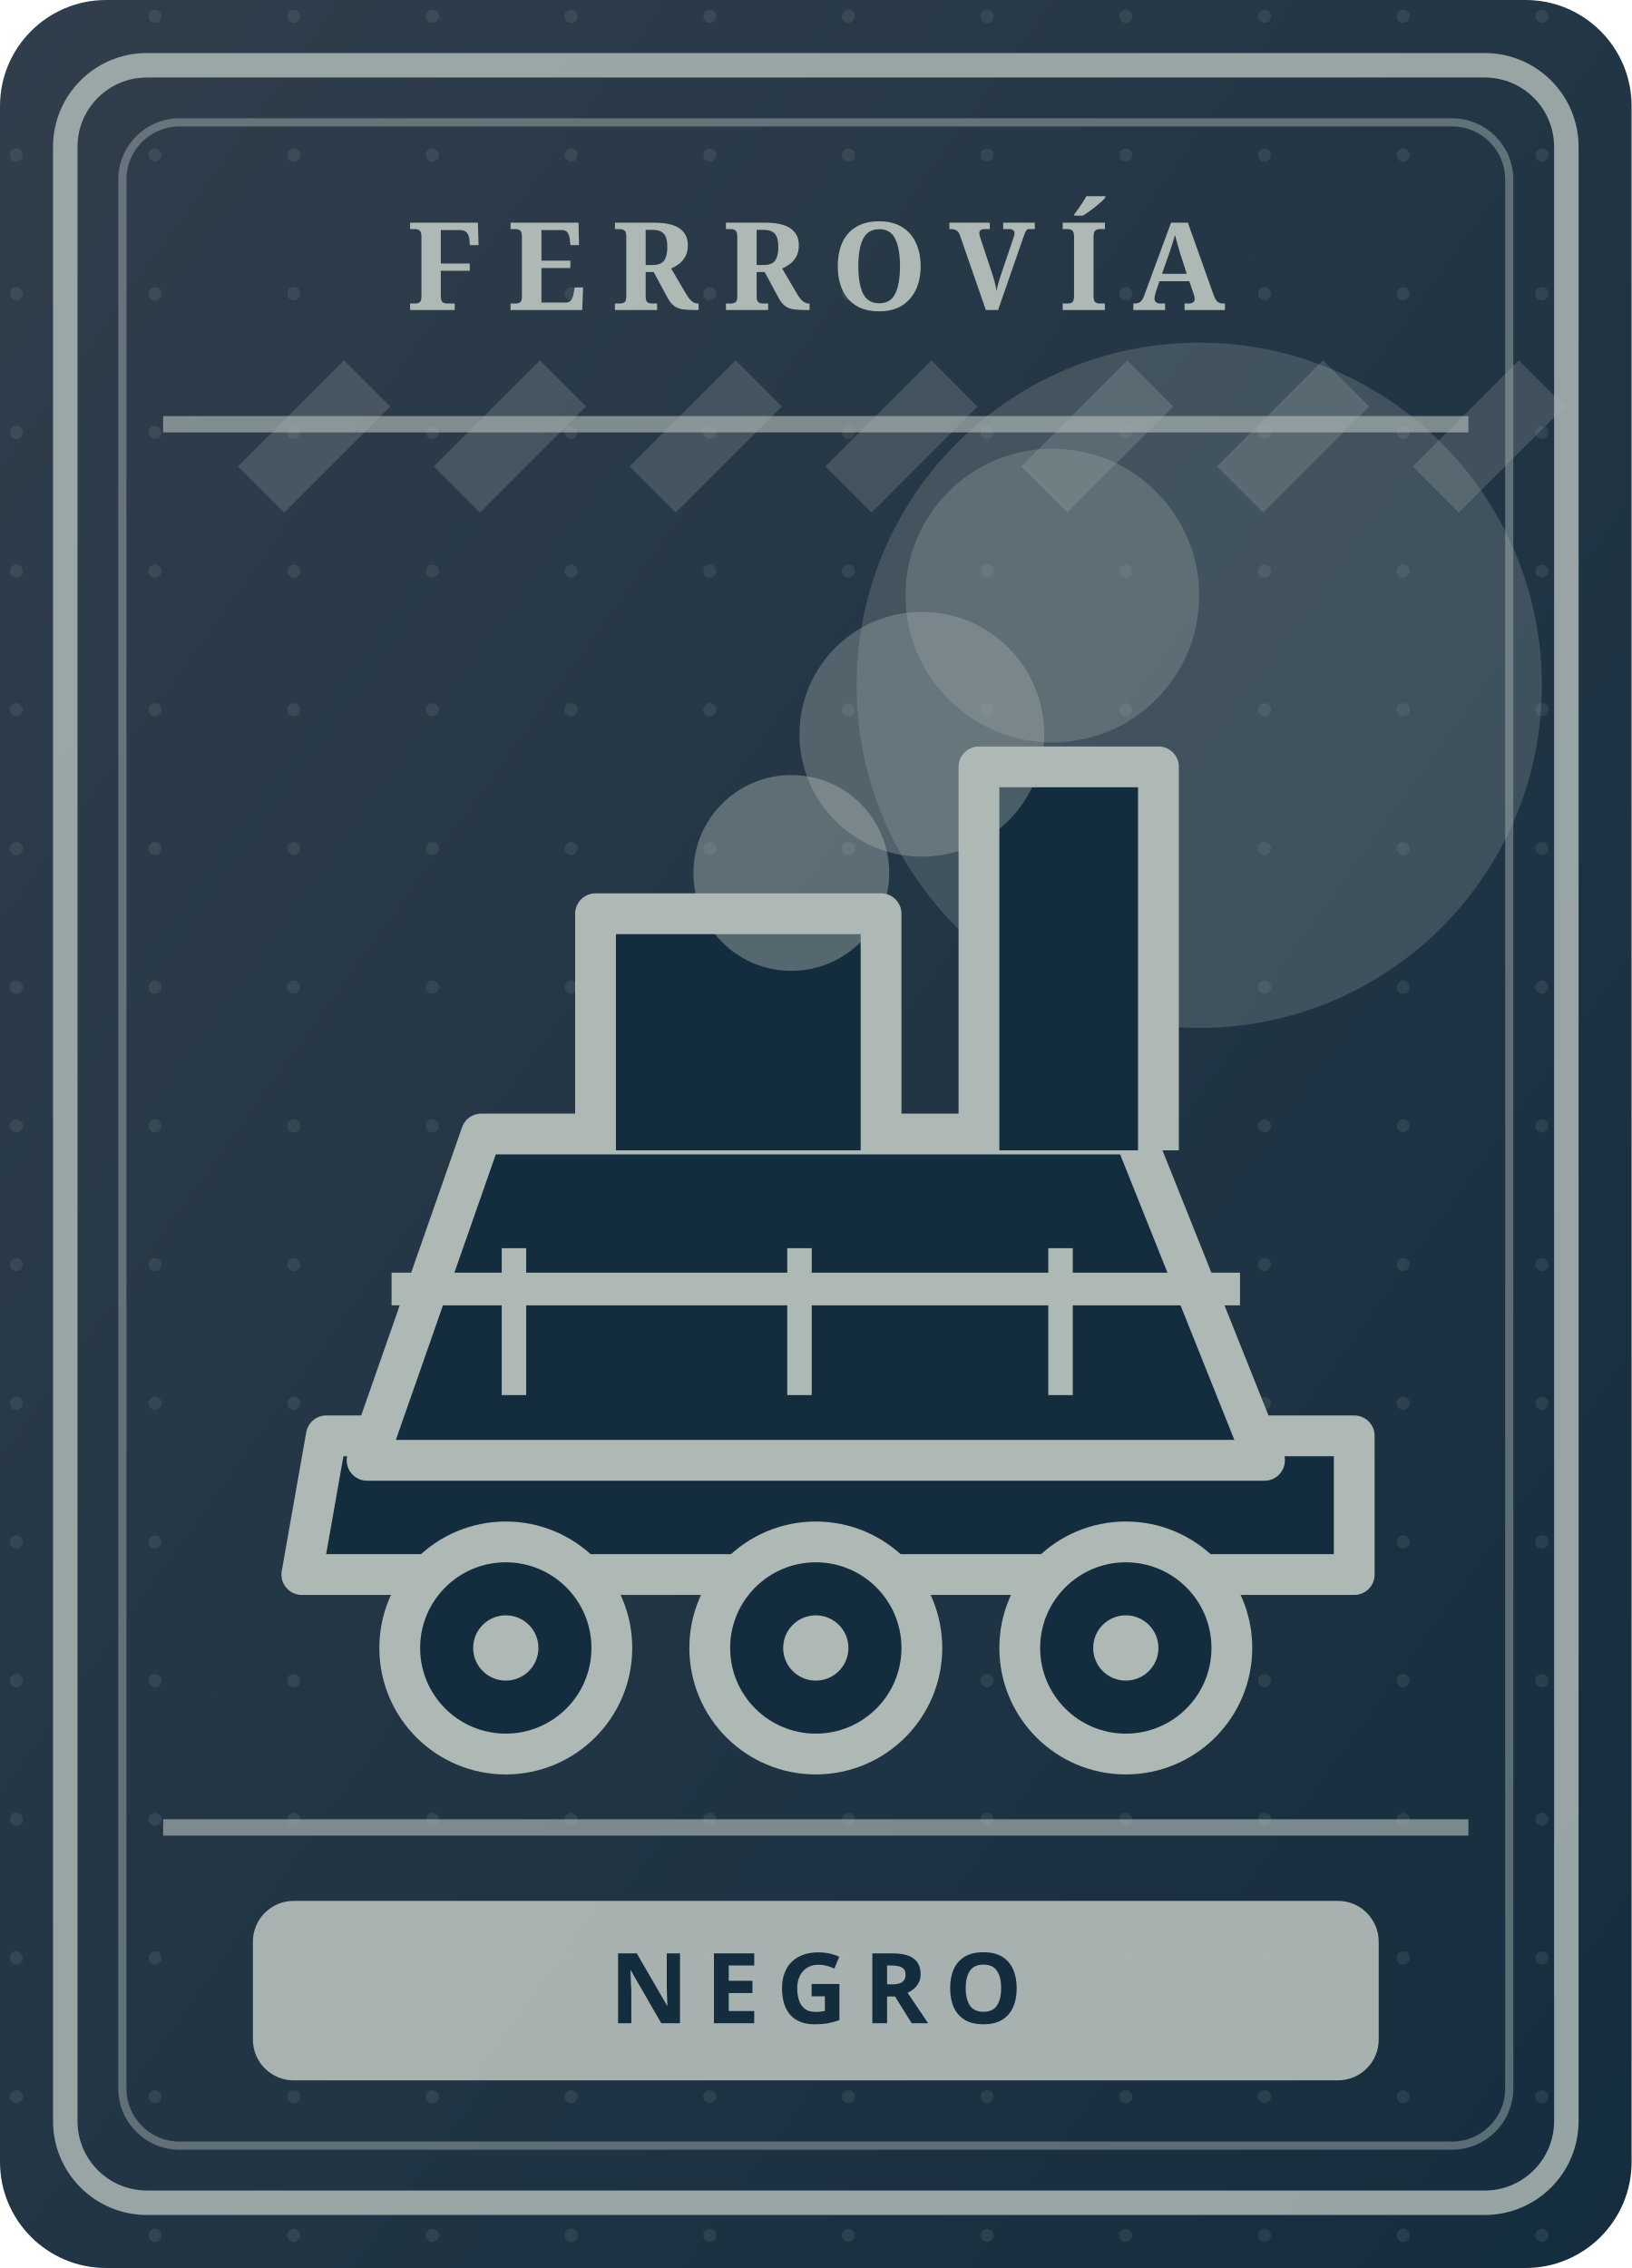
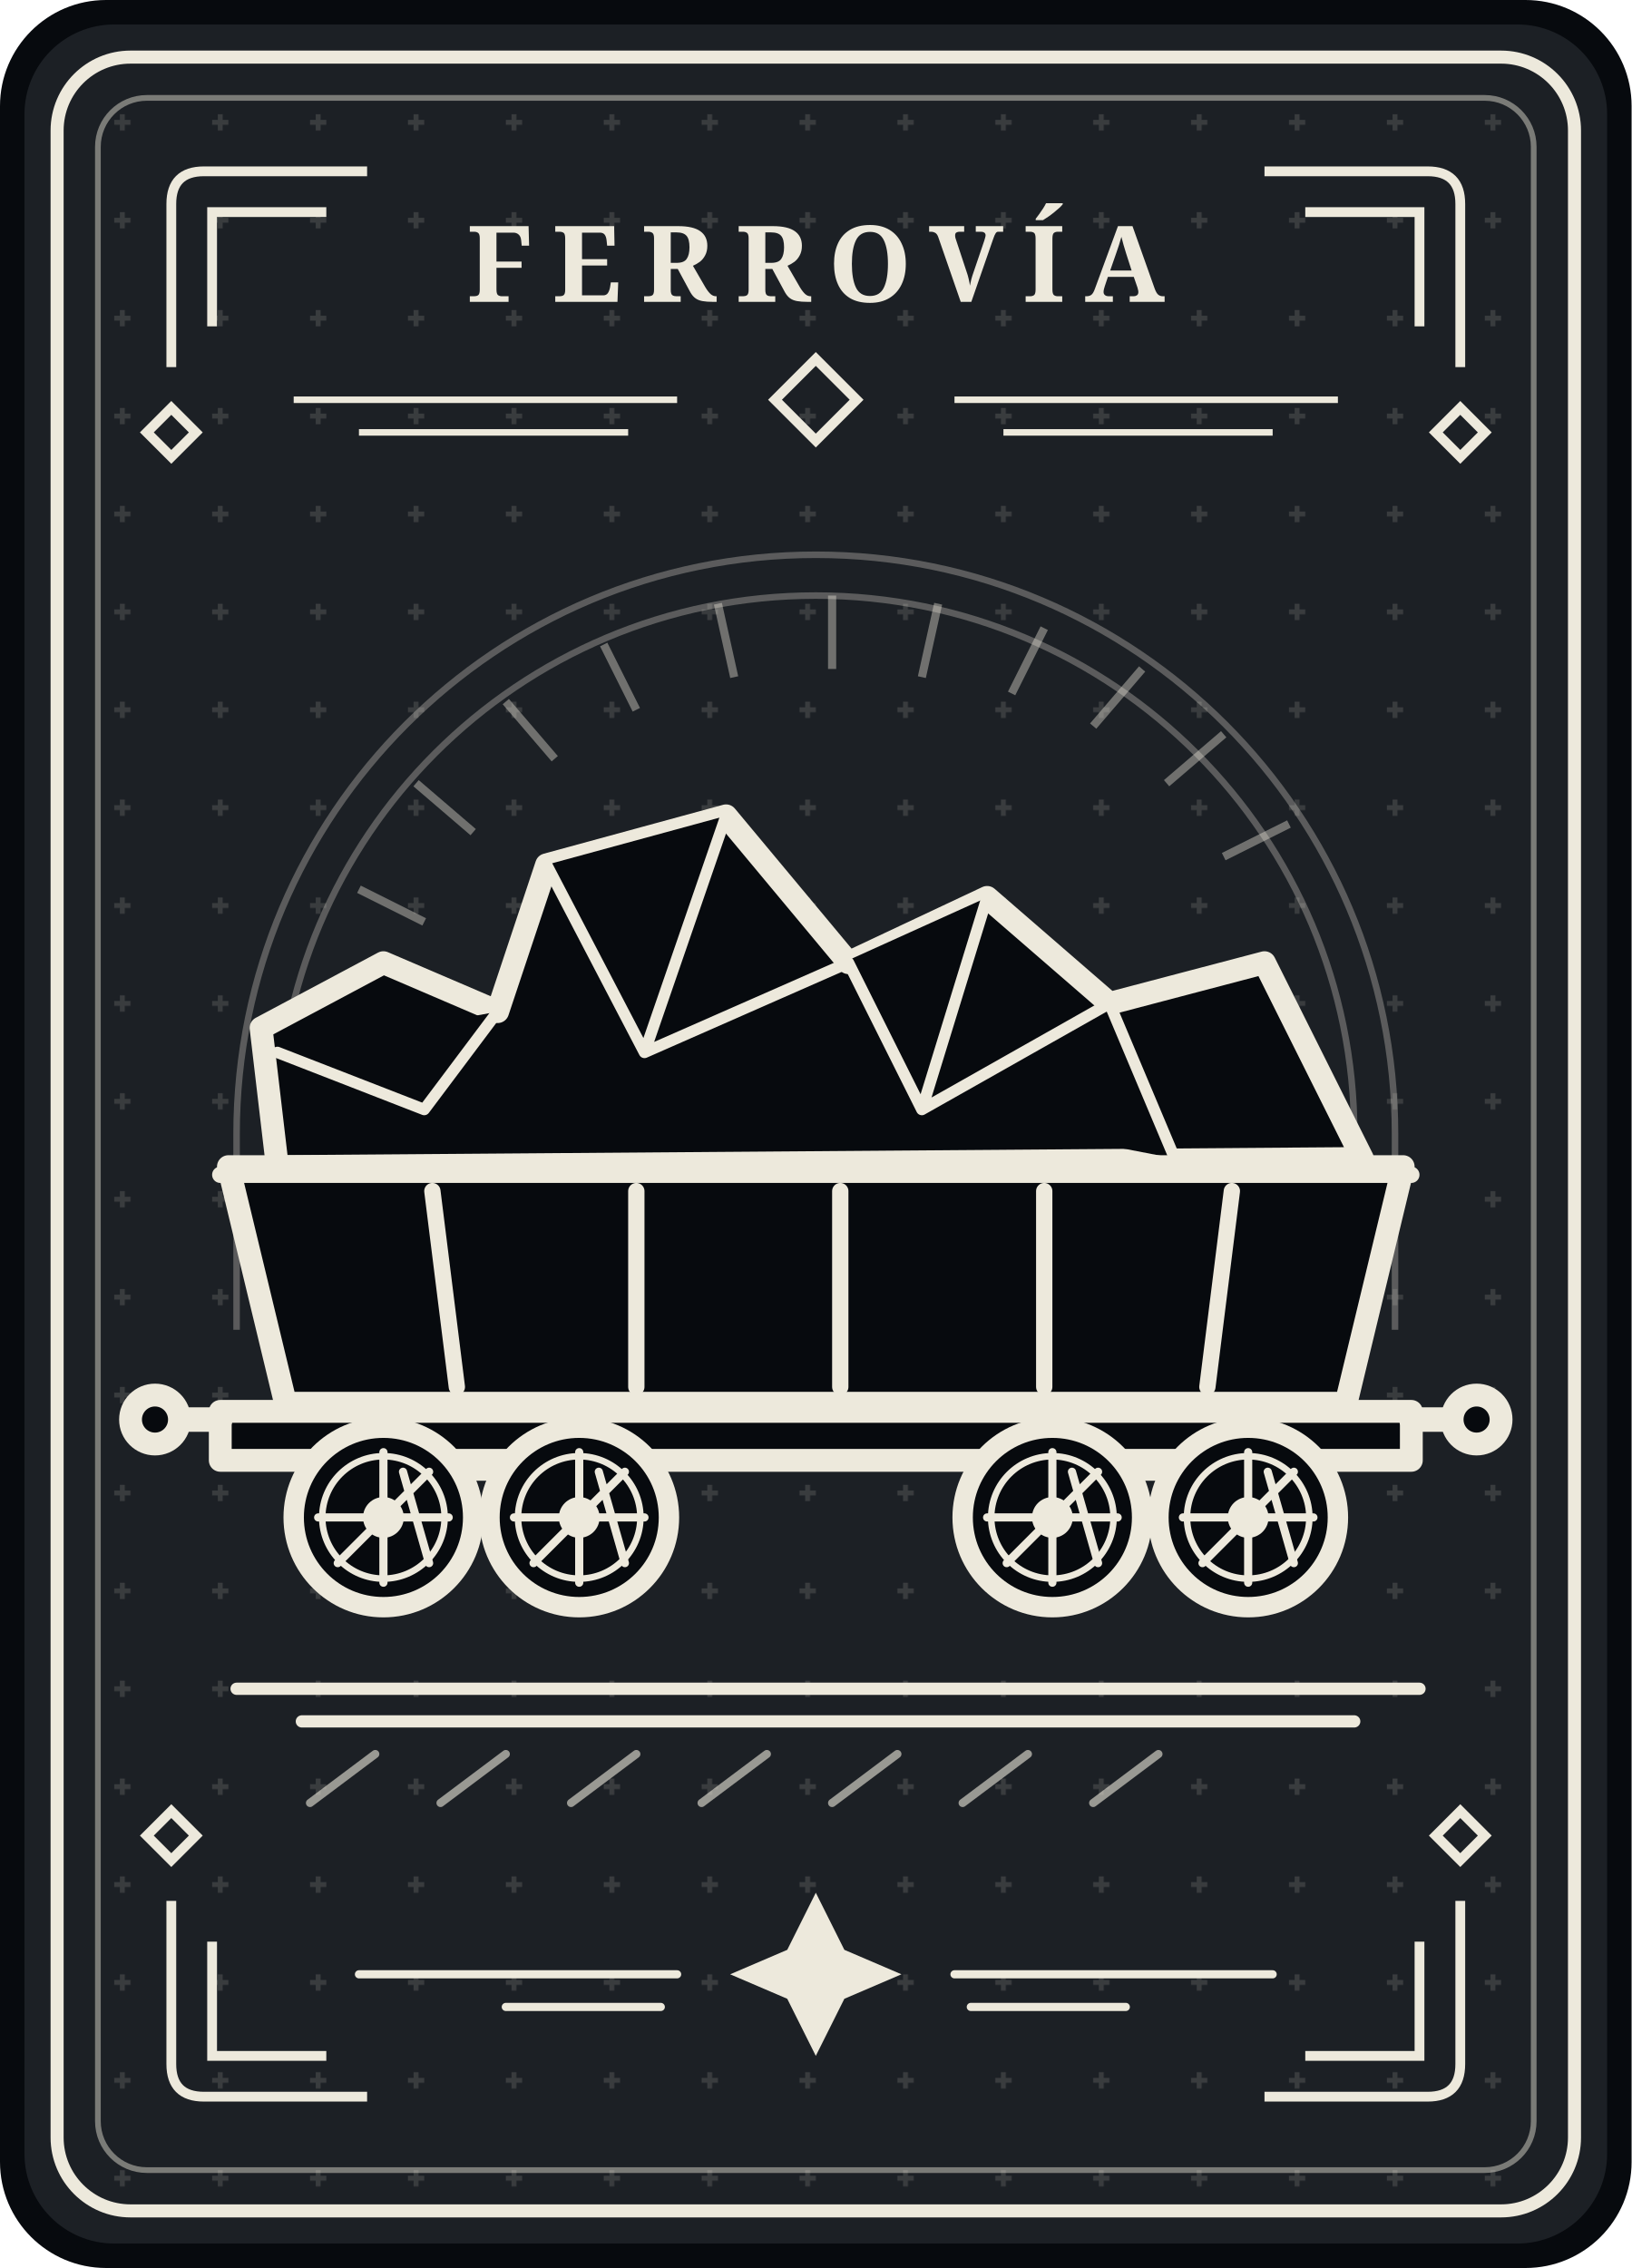
<svg xmlns="http://www.w3.org/2000/svg" viewBox="0 0 200 278" role="img" aria-label="Carta ferroviaria NEGRO">
  <defs>
-     <linearGradient id="bg" x1="0" y1="0" x2="1" y2="1">
-       <stop stop-color="#313e4c" />
-       <stop offset="1" stop-color="#142d3e" />
-     </linearGradient>
-     <pattern id="grain" width="17" height="17" patternUnits="userSpaceOnUse">
-       <circle cx="2" cy="2" r=".8" fill="#aeb9b6" opacity=".12" />
+     <pattern id="engraved-paper" width="12" height="12" patternUnits="userSpaceOnUse">
+       <path d="M2 3h2M3 2v2" fill="none" stroke="#ede9dc" stroke-width=".6" opacity=".14" />
    </pattern>
+     <path id="corner" d="M21 45V25q0-4 4-4h20M26 40V26h14M18 53l3-3 3 3-3 3Z" />
  </defs>
-   <rect width="200" height="278" rx="13" fill="url(#bg)" />
-   <rect width="200" height="278" rx="13" fill="url(#grain)" />
-   <rect x="8" y="8" width="184" height="262" rx="10" fill="none" stroke="#aeb9b6" stroke-width="3" opacity=".85" />
-   <rect x="15" y="15" width="170" height="248" rx="7" fill="none" stroke="#aeb9b6" stroke-opacity=".45" />
-   <path d="M20 52H180M20 224H180" stroke="#aeb9b6" stroke-width="2" opacity=".65" />
-   <path d="M32 60 l13 -13" stroke="#aeb9b6" stroke-opacity=".22" stroke-width="8" />
-   <path d="M56 60 l13 -13" stroke="#aeb9b6" stroke-opacity=".22" stroke-width="8" />
-   <path d="M80 60 l13 -13" stroke="#aeb9b6" stroke-opacity=".22" stroke-width="8" />
-   <path d="M104 60 l13 -13" stroke="#aeb9b6" stroke-opacity=".22" stroke-width="8" />
-   <path d="M128 60 l13 -13" stroke="#aeb9b6" stroke-opacity=".22" stroke-width="8" />
-   <path d="M152 60 l13 -13" stroke="#aeb9b6" stroke-opacity=".22" stroke-width="8" />
-   <path d="M176 60 l13 -13" stroke="#aeb9b6" stroke-opacity=".22" stroke-width="8" />
-   <circle cx="147" cy="84" r="42" fill="#aeb9b6" opacity=".22" />
-   <g stroke="#aeb9b6" stroke-linejoin="round" stroke-width="5" fill="#142d3e">
-     <path d="M40 176 H166 v17 H37 Z" />
-     <path d="M59 139 h80 l16 40 H45 Z" />
-     <path d="M73 141 v-29 h35 v29" />
-     <path d="M120 141 v-47 h22 v47" />
-     <path d="M48 158 H152" stroke-width="4" />
-     <path d="M63 153 v18 M98 153 v18 M130 153 v18" stroke-width="3" />
+   <rect width="200" height="278" rx="13" fill="#070a0e" />
+   <rect id="suit-field" x="3" y="3" width="194" height="272" rx="11" fill="#1c2025" />
+   <rect x="7" y="7" width="186" height="264" rx="9" fill="url(#engraved-paper)" stroke="#ede9dc" stroke-width="1.6" />
+   <rect x="12" y="12" width="176" height="254" rx="6" fill="none" stroke="#ede9dc" stroke-opacity=".45" stroke-width=".7" />
+   <g fill="none" stroke="#ede9dc" stroke-width="1.2">
+     <use href="#corner" />
+     <use href="#corner" transform="translate(200 0) scale(-1 1)" />
+     <use href="#corner" transform="translate(0 278) scale(1 -1)" />
+     <use href="#corner" transform="translate(200 278) scale(-1 -1)" />
  </g>
-   <circle cx="62" cy="202" r="13" fill="#142d3e" stroke="#aeb9b6" stroke-width="5" />
-   <circle cx="62" cy="202" r="4" fill="#aeb9b6" />
-   <circle cx="100" cy="202" r="13" fill="#142d3e" stroke="#aeb9b6" stroke-width="5" />
-   <circle cx="100" cy="202" r="4" fill="#aeb9b6" />
-   <circle cx="138" cy="202" r="13" fill="#142d3e" stroke="#aeb9b6" stroke-width="5" />
-   <circle cx="138" cy="202" r="4" fill="#aeb9b6" />
-   <circle cx="97" cy="107" r="12" fill="#aeb9b6" opacity="0.42" />
-   <circle cx="113" cy="90" r="15" fill="#aeb9b6" opacity="0.34" />
-   <circle cx="129" cy="73" r="18" fill="#aeb9b6" opacity="0.26" />
-   <rect x="31" y="233" width="138" height="22" rx="5" fill="#aeb9b6" opacity=".95" />
-   <text x="100" y="248" text-anchor="middle" font-family="system-ui,sans-serif" font-weight="900" font-size="12" letter-spacing="2" fill="#142d3e">NEGRO</text>
-   <text x="100" y="38" text-anchor="middle" font-family="Georgia,serif" font-size="15" font-weight="bold" letter-spacing="3" fill="#aeb9b6">FERROVÍA</text>
+   <text x="100" y="37" text-anchor="middle" font-family="Georgia,serif" font-weight="bold" font-size="13" letter-spacing="2.4" fill="#ede9dc">FERROVÍA</text>
+   <g fill="none" stroke="#ede9dc">
+     <path d="M36 49H83m34 0h47M44 53H77m46 0h33" stroke-width=".8" />
+     <path d="M100 44l5 5-5 5-5-5Z" stroke-width="1.2" />
+     <path d="M29 163V139a71 71 0 0 1 142 0v24M34 160V139a66 66 0 0 1 132 0v21" opacity=".3" stroke-width=".8" />
+     <path d="M44 109l8 4m-1-17 7 6m4-16 6 7m6-14 4 8m10-13 2 9m12-10v9m13-8-2 9m15-6-4 8m16-3-6 7m16 1-7 6m15 5-8 4" opacity=".4" stroke-width="1" />
+   </g>
+   <g id="wagon-black" data-cargo="carbón" stroke-linejoin="round" stroke-linecap="round">
+     <g fill="#070a0e" stroke="#ede9dc" stroke-width="2.8">
+       <path d="M34 143l-2-17 15-8 14 6 6-18 22-6 15 18 17-8 15 13 19-5 12 24Z" />
+       <path d="M34 129l18 7 9-12m6-18 12 23 10-29m-10 29 25-11 9 18 8-26m-8 26 23-13 8 19m-7-19 18-5" stroke-width="1.4" />
+       <path d="M28 143H172l-7 29H35Z" />
+       <path d="M27 144H173M53 146l3 24m22-24v24m25-24v24m25-24v24m23-24-3 24" stroke-width="2" />
+       <path d="M27 173H173v6H27Z" />
+       <path d="M21 174H27m146 0h6M42 180H77m46 0h35" stroke-width="3" />
+       <circle cx="19" cy="174" r="3" />
+       <circle cx="181" cy="174" r="3" />
+     </g>
+     <g transform="translate(47 186)">
+       <circle r="11" fill="#070a0e" stroke="#ede9dc" stroke-width="2.5" />
+       <circle r="7.5" fill="none" stroke="#ede9dc" stroke-width=".8" />
+       <path d="M0-8V8M-8 0H8m-5.6-5.6L5.6 5.6m-11.2 0L5.6-5.6" stroke="#ede9dc" stroke-width="1" />
+       <circle r="2.5" fill="#ede9dc" />
+     </g>
+     <g transform="translate(71 186)">
+       <circle r="11" fill="#070a0e" stroke="#ede9dc" stroke-width="2.5" />
+       <circle r="7.5" fill="none" stroke="#ede9dc" stroke-width=".8" />
+       <path d="M0-8V8M-8 0H8m-5.6-5.6L5.6 5.6m-11.2 0L5.6-5.6" stroke="#ede9dc" stroke-width="1" />
+       <circle r="2.5" fill="#ede9dc" />
+     </g>
+     <g transform="translate(129 186)">
+       <circle r="11" fill="#070a0e" stroke="#ede9dc" stroke-width="2.5" />
+       <circle r="7.5" fill="none" stroke="#ede9dc" stroke-width=".8" />
+       <path d="M0-8V8M-8 0H8m-5.6-5.6L5.6 5.6m-11.2 0L5.6-5.6" stroke="#ede9dc" stroke-width="1" />
+       <circle r="2.5" fill="#ede9dc" />
+     </g>
+     <g transform="translate(153 186)">
+       <circle r="11" fill="#070a0e" stroke="#ede9dc" stroke-width="2.5" />
+       <circle r="7.5" fill="none" stroke="#ede9dc" stroke-width=".8" />
+       <path d="M0-8V8M-8 0H8m-5.6-5.6L5.6 5.6m-11.2 0L5.6-5.6" stroke="#ede9dc" stroke-width="1" />
+       <circle r="2.5" fill="#ede9dc" />
+     </g>
+   </g>
+   <g id="rail-ornament" fill="none" stroke="#ede9dc" stroke-linecap="round">
+     <path d="M29 207H174m-137 4h129" stroke-width="1.5" />
+     <path d="M46 215l-8 6m24-6-8 6m24-6-8 6m24-6-8 6m24-6-8 6m24-6-8 6m24-6-8 6" stroke-width="1" opacity=".6" />
+     <path d="M44 242H83m34 0h39M62 246H81m38 0h19" stroke-width="1" />
+     <path d="M100 232l3.5 7 7 3-7 3-3.5 7-3.5-7-7-3 7-3Z" fill="#ede9dc" stroke="none" />
+   </g>
</svg>
